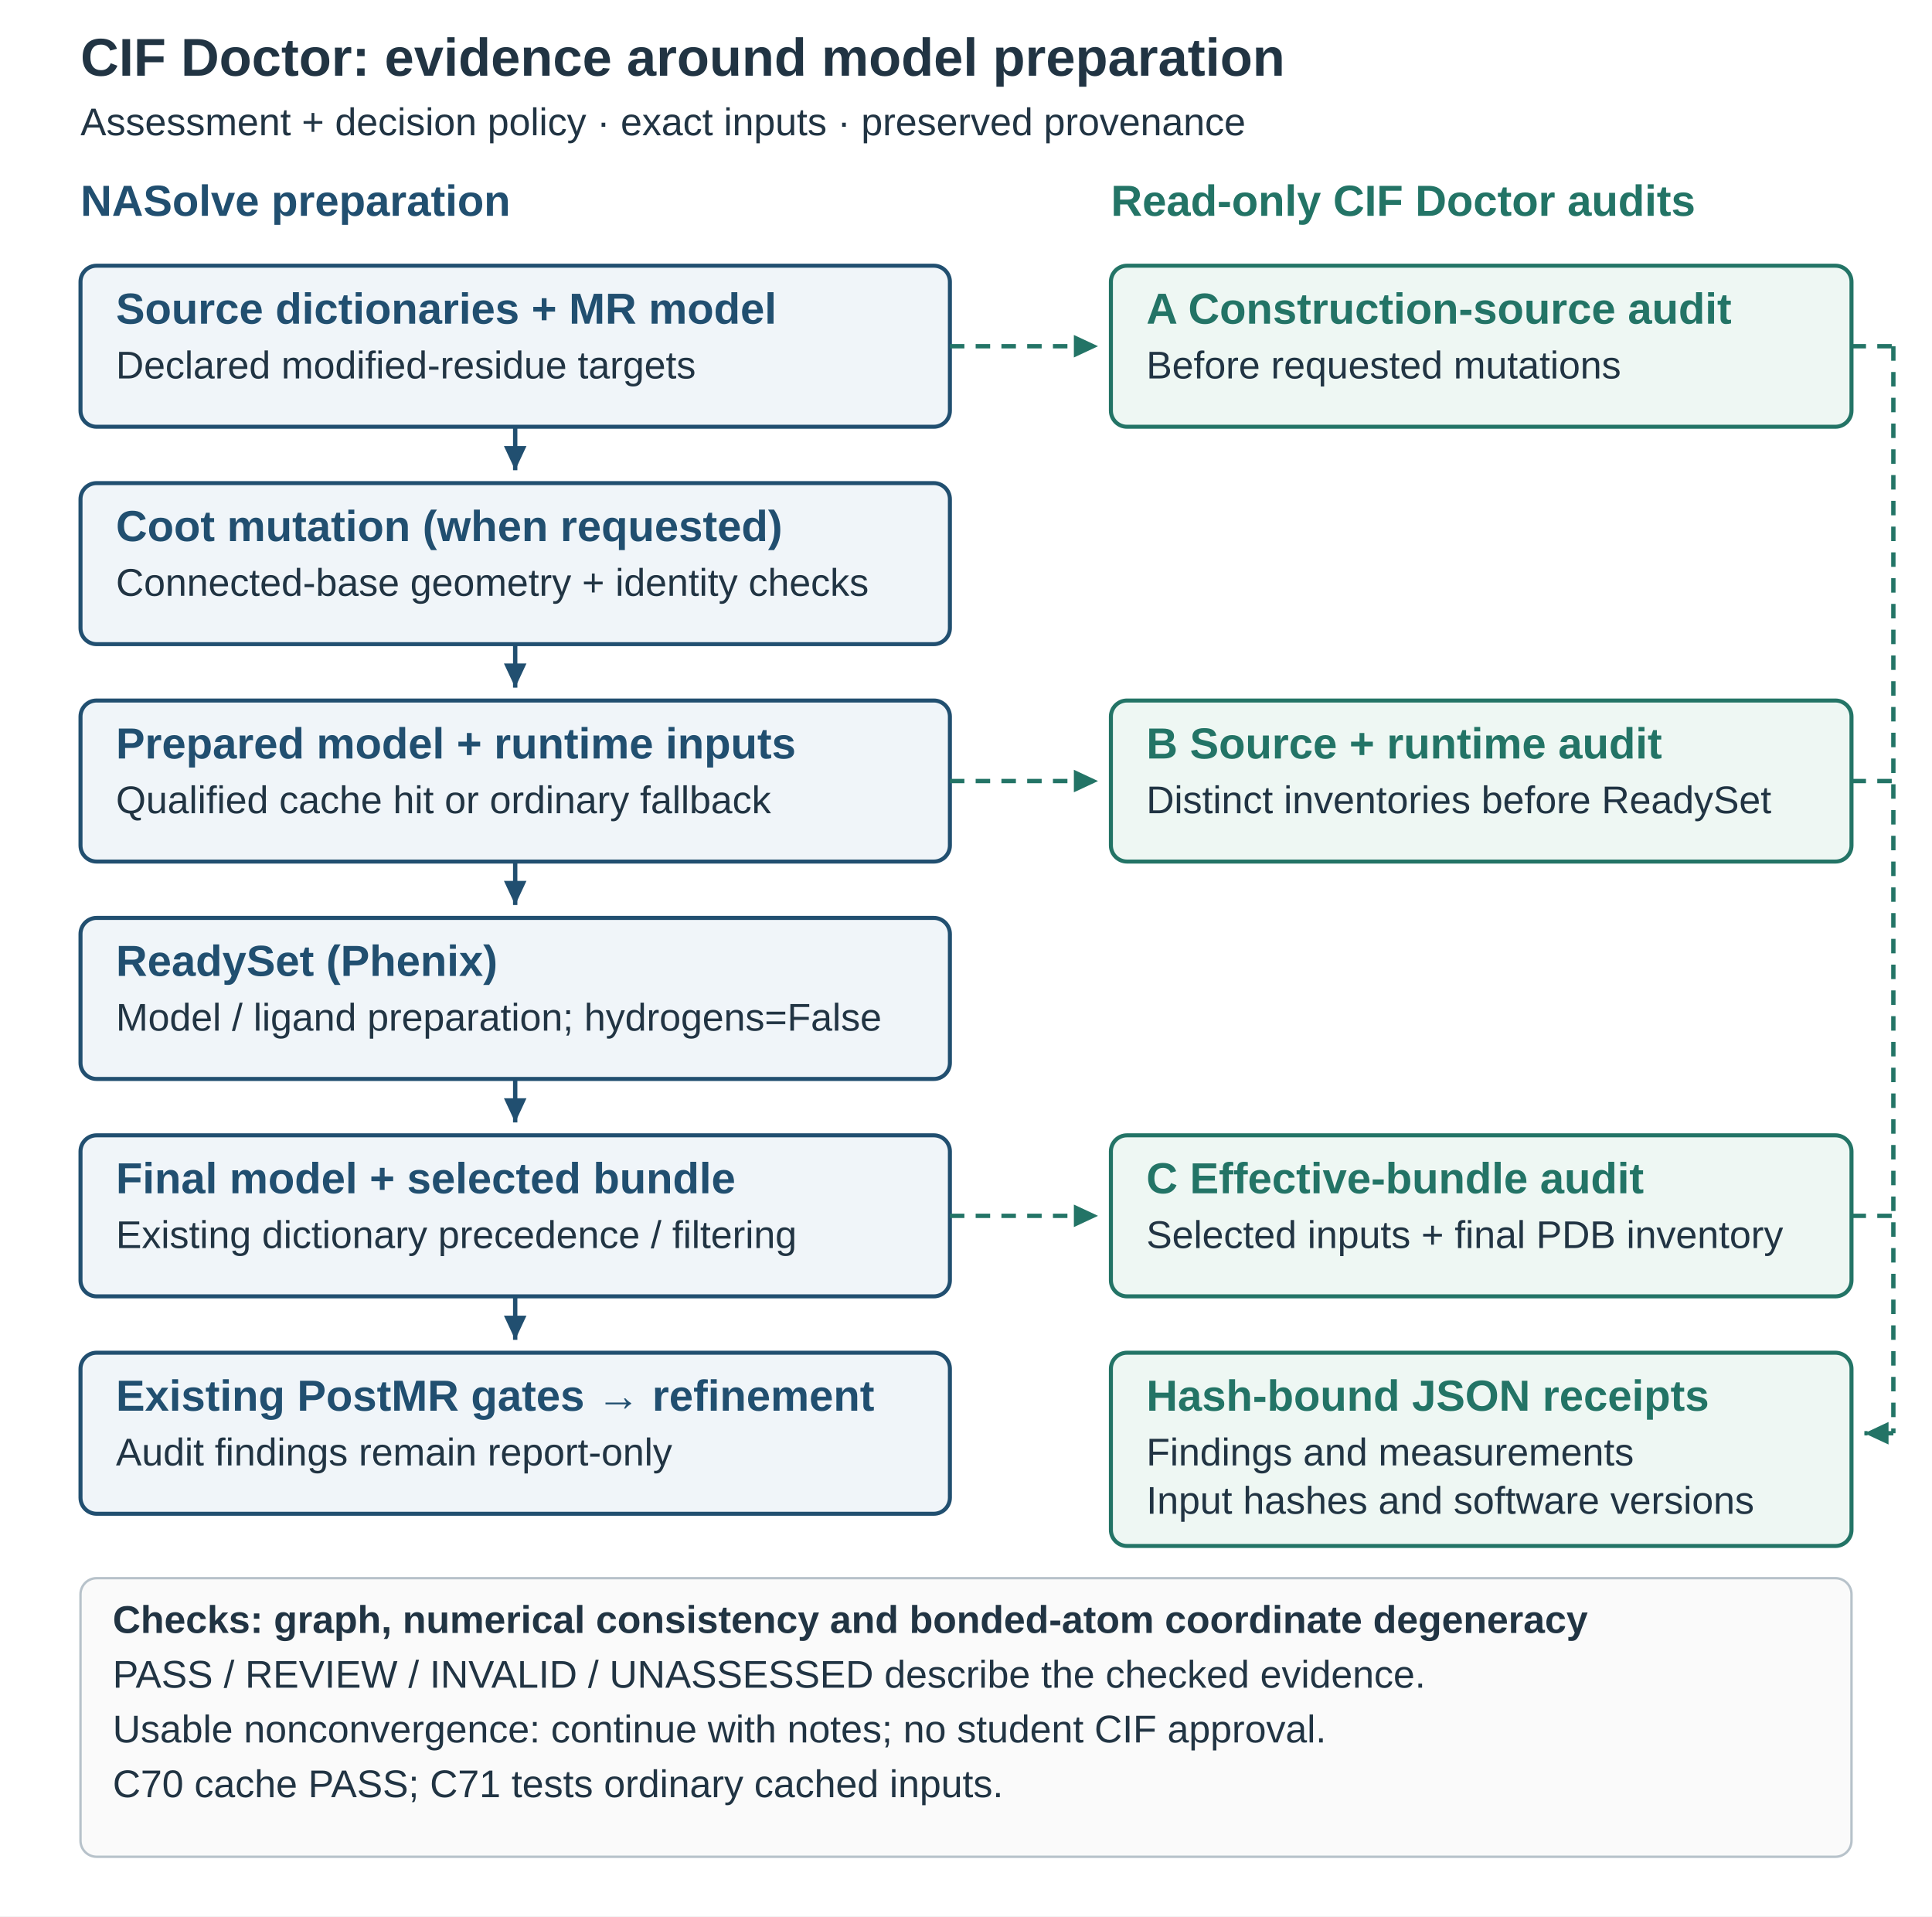
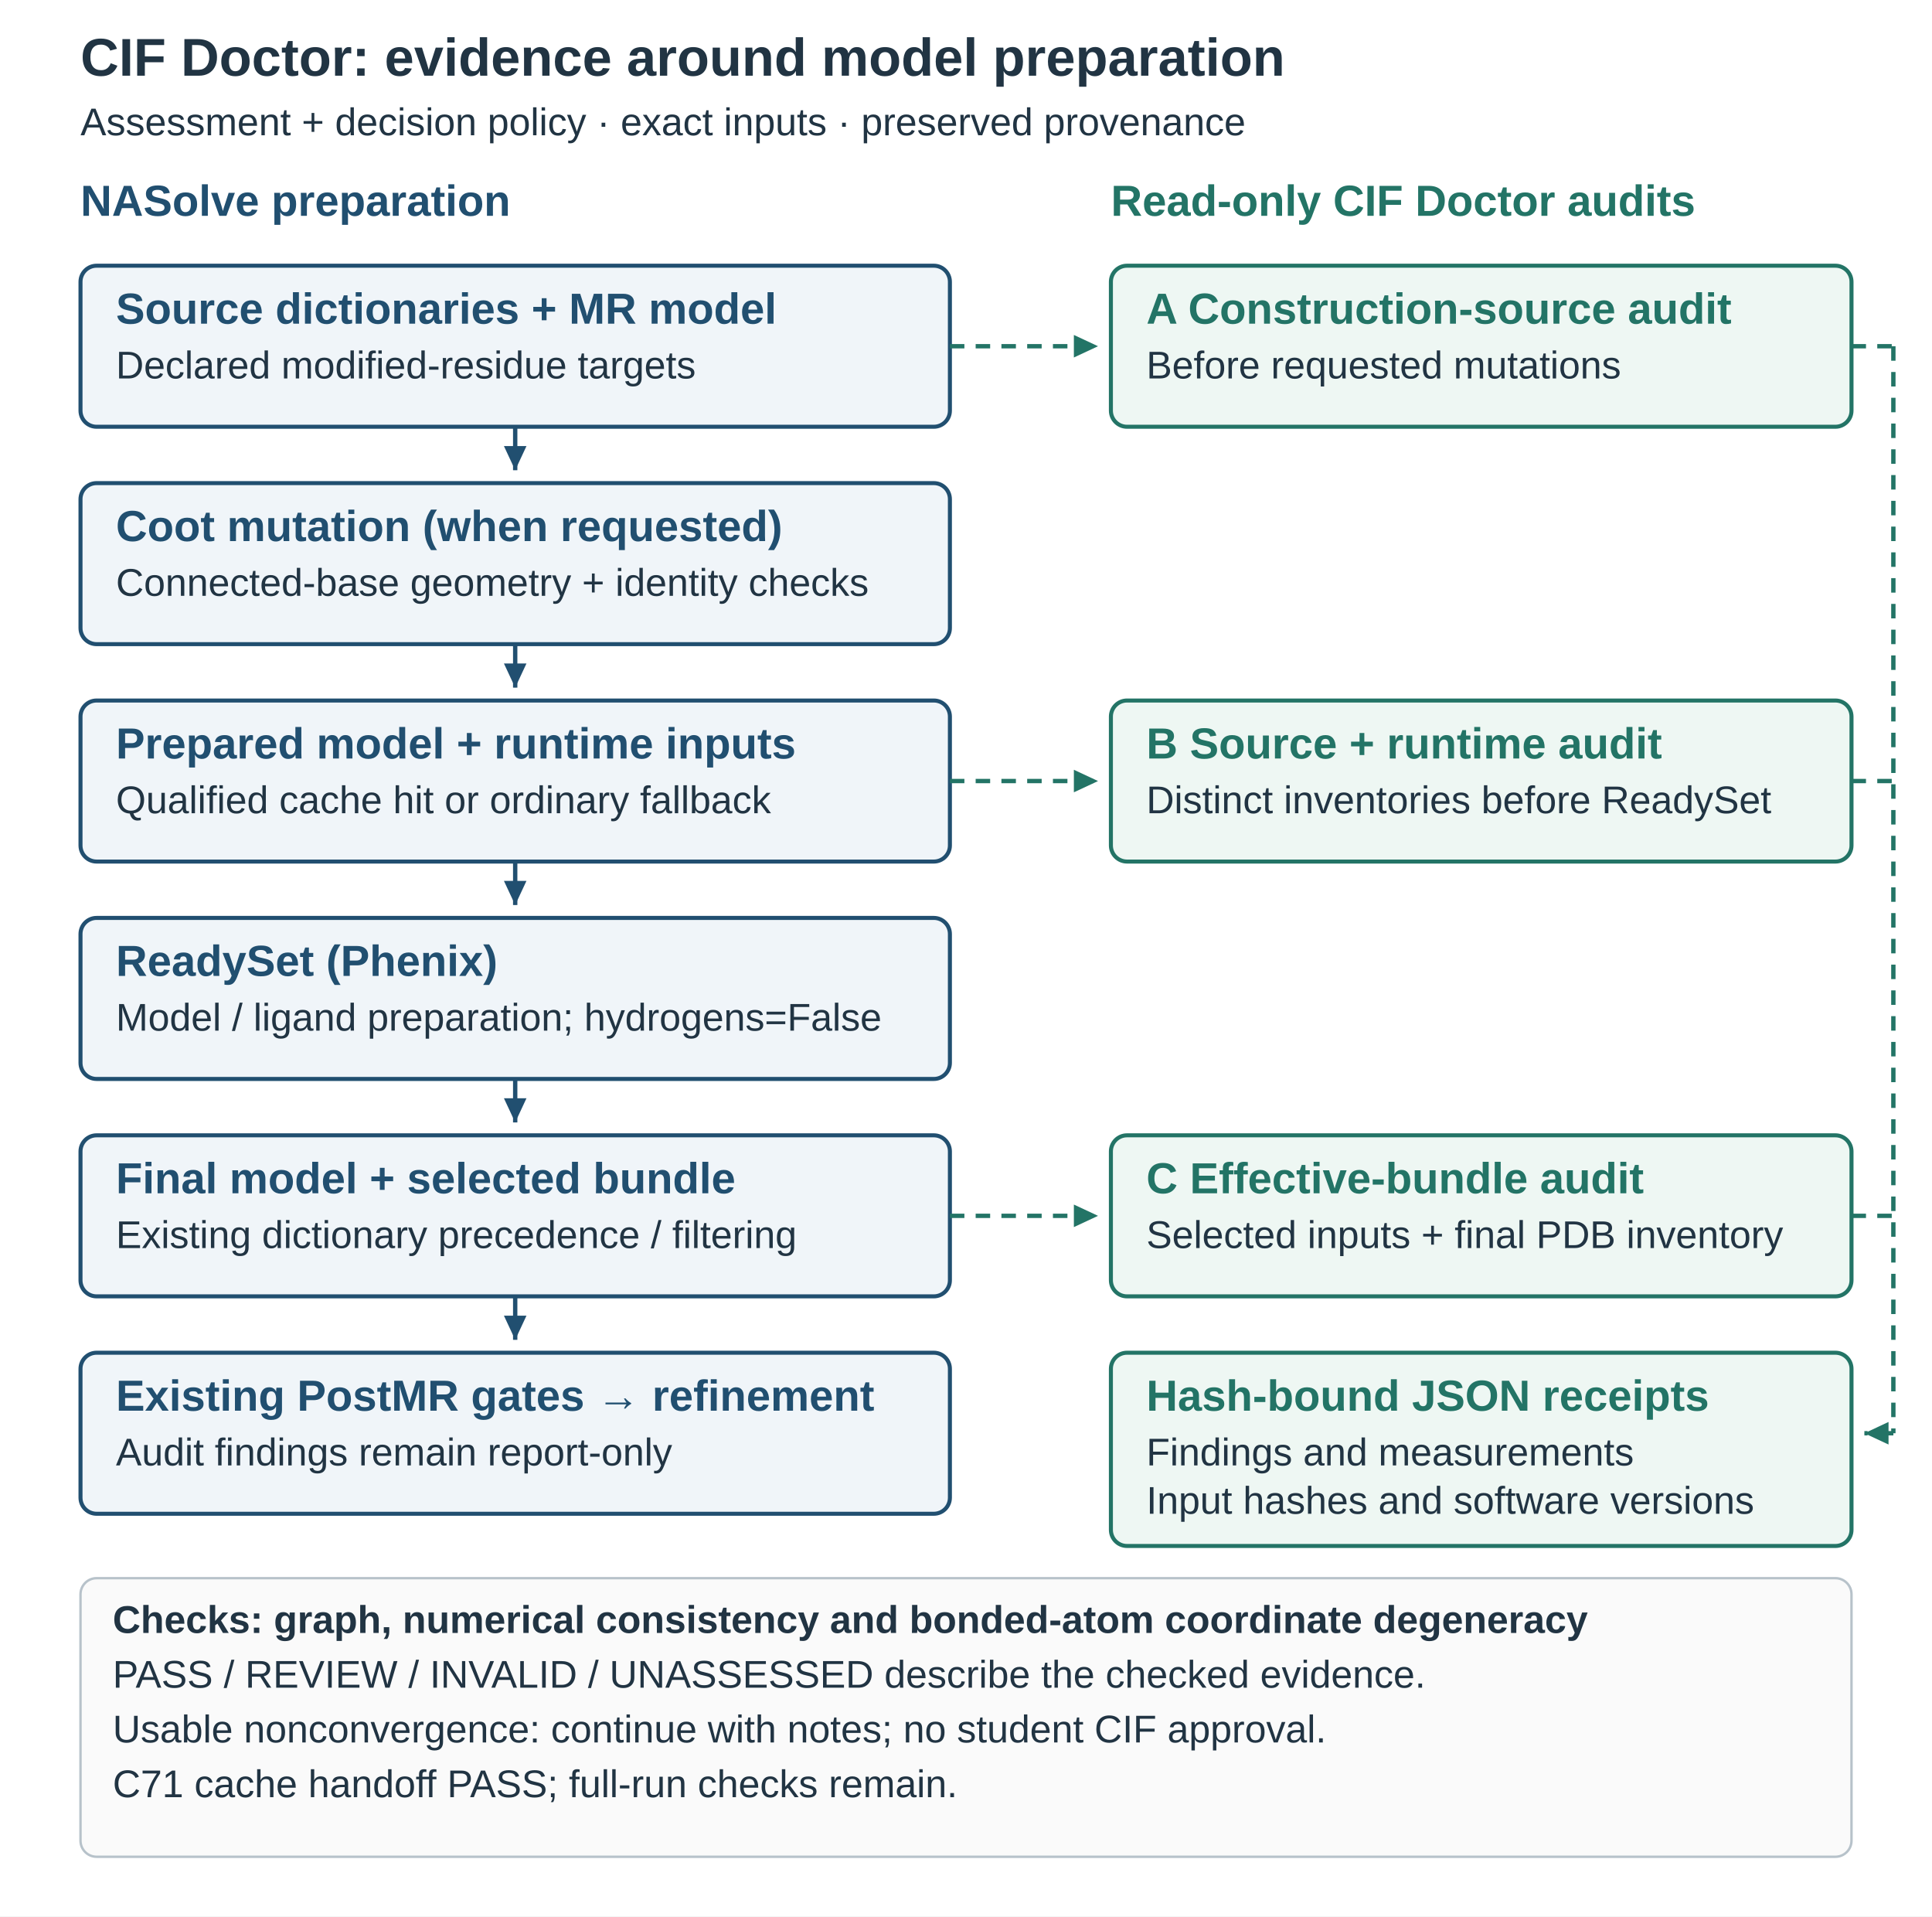
<svg xmlns="http://www.w3.org/2000/svg" width="180mm" height="178.5mm" viewBox="0 0 1200 1190" role="img" aria-labelledby="title description">
  <rect width="1200" height="1190" fill="white" />
  <text x="50" y="47" font-family="Arial, Helvetica, sans-serif" font-size="33" font-weight="bold" fill="#213443" text-anchor="start">CIF Doctor: evidence around model preparation</text>
  <text x="50" y="84" font-family="Arial, Helvetica, sans-serif" font-size="24" font-weight="normal" fill="#213443" text-anchor="start">Assessment + decision policy · exact inputs · preserved provenance</text>
  <text x="50" y="134" font-family="Arial, Helvetica, sans-serif" font-size="27" font-weight="bold" fill="#214f70" text-anchor="start">NASolve preparation</text>
  <text x="690" y="134" font-family="Arial, Helvetica, sans-serif" font-size="27" font-weight="bold" fill="#237466" text-anchor="start">Read-only CIF Doctor audits</text>
  <g id="source-inputs">
    <rect x="50" y="165" width="540" height="100" rx="10" fill="#f0f5f9" stroke="#214f70" stroke-width="2.5" />
    <text x="72" y="201" font-family="Arial, Helvetica, sans-serif" font-size="27" font-weight="bold" fill="#214f70" text-anchor="start">Source dictionaries + MR model</text>
    <text x="72" y="235" font-family="Arial, Helvetica, sans-serif" font-size="24" font-weight="normal" fill="#213443" text-anchor="start">Declared modified-residue targets</text>
  </g>
  <g id="coot-mutation">
    <rect x="50" y="300" width="540" height="100" rx="10" fill="#f0f5f9" stroke="#214f70" stroke-width="2.5" />
    <text x="72" y="336" font-family="Arial, Helvetica, sans-serif" font-size="27" font-weight="bold" fill="#214f70" text-anchor="start">Coot mutation (when requested)</text>
    <text x="72" y="370" font-family="Arial, Helvetica, sans-serif" font-size="24" font-weight="normal" fill="#213443" text-anchor="start">Connected-base geometry + identity checks</text>
  </g>
  <g id="prepared-inputs">
    <rect x="50" y="435" width="540" height="100" rx="10" fill="#f0f5f9" stroke="#214f70" stroke-width="2.5" />
    <text x="72" y="471" font-family="Arial, Helvetica, sans-serif" font-size="27" font-weight="bold" fill="#214f70" text-anchor="start">Prepared model + runtime inputs</text>
    <text x="72" y="505" font-family="Arial, Helvetica, sans-serif" font-size="24" font-weight="normal" fill="#213443" text-anchor="start">Qualified cache hit or ordinary fallback</text>
  </g>
  <g id="readyset">
    <rect x="50" y="570" width="540" height="100" rx="10" fill="#f0f5f9" stroke="#214f70" stroke-width="2.5" />
    <text x="72" y="606" font-family="Arial, Helvetica, sans-serif" font-size="27" font-weight="bold" fill="#214f70" text-anchor="start">ReadySet (Phenix)</text>
    <text x="72" y="640" font-family="Arial, Helvetica, sans-serif" font-size="24" font-weight="normal" fill="#213443" text-anchor="start">Model / ligand preparation; hydrogens=False</text>
  </g>
  <g id="effective-inputs">
    <rect x="50" y="705" width="540" height="100" rx="10" fill="#f0f5f9" stroke="#214f70" stroke-width="2.5" />
    <text x="72" y="741" font-family="Arial, Helvetica, sans-serif" font-size="27" font-weight="bold" fill="#214f70" text-anchor="start">Final model + selected bundle</text>
    <text x="72" y="775" font-family="Arial, Helvetica, sans-serif" font-size="24" font-weight="normal" fill="#213443" text-anchor="start">Existing dictionary precedence / filtering</text>
  </g>
  <g id="postmr-gates">
    <rect x="50" y="840" width="540" height="100" rx="10" fill="#f0f5f9" stroke="#214f70" stroke-width="2.5" />
    <text x="72" y="876" font-family="Arial, Helvetica, sans-serif" font-size="27" font-weight="bold" fill="#214f70" text-anchor="start">Existing PostMR gates → refinement</text>
    <text x="72" y="910" font-family="Arial, Helvetica, sans-serif" font-size="24" font-weight="normal" fill="#213443" text-anchor="start">Audit findings remain report-only</text>
  </g>
  <g id="preparation-flow-0">
    <path d="M 320.0 265.0 L 320.0 292.0" fill="none" stroke="#214f70" stroke-width="2.7" />
    <polygon points="320.0,292.0 313.0,277.0 327.0,277.0" fill="#214f70" />
  </g>
  <g id="preparation-flow-1">
    <path d="M 320.0 400.0 L 320.0 427.0" fill="none" stroke="#214f70" stroke-width="2.7" />
    <polygon points="320.0,427.0 313.0,412.0 327.0,412.0" fill="#214f70" />
  </g>
  <g id="preparation-flow-2">
    <path d="M 320.0 535.0 L 320.0 562.0" fill="none" stroke="#214f70" stroke-width="2.7" />
    <polygon points="320.0,562.0 313.0,547.0 327.0,547.0" fill="#214f70" />
  </g>
  <g id="preparation-flow-3">
    <path d="M 320.0 670.0 L 320.0 697.0" fill="none" stroke="#214f70" stroke-width="2.7" />
    <polygon points="320.0,697.0 313.0,682.0 327.0,682.0" fill="#214f70" />
  </g>
  <g id="preparation-flow-4">
    <path d="M 320.0 805.0 L 320.0 832.0" fill="none" stroke="#214f70" stroke-width="2.7" />
    <polygon points="320.0,832.0 313.0,817.0 327.0,817.0" fill="#214f70" />
  </g>
  <g id="mutation-audit">
    <rect x="690" y="165" width="460" height="100" rx="10" fill="#eef7f3" stroke="#237466" stroke-width="2.5" />
    <text x="712" y="201" font-family="Arial, Helvetica, sans-serif" font-size="27" font-weight="bold" fill="#237466" text-anchor="start">A  Construction-source audit</text>
    <text x="712" y="235" font-family="Arial, Helvetica, sans-serif" font-size="24" font-weight="normal" fill="#213443" text-anchor="start">Before requested mutations</text>
  </g>
  <g id="audit-branch-mutation-audit">
    <path d="M 590.0 215.0 L 599.0 215.0" fill="none" stroke="#237466" stroke-width="2.7" />
    <path d="M 606.0 215.0 L 615.0 215.0" fill="none" stroke="#237466" stroke-width="2.7" />
    <path d="M 622.0 215.0 L 631.0 215.0" fill="none" stroke="#237466" stroke-width="2.7" />
    <path d="M 638.0 215.0 L 647.0 215.0" fill="none" stroke="#237466" stroke-width="2.7" />
    <path d="M 654.0 215.0 L 663.0 215.0" fill="none" stroke="#237466" stroke-width="2.7" />
    <path d="M 670.0 215.0 L 679.0 215.0" fill="none" stroke="#237466" stroke-width="2.7" />
    <polygon points="682.0,215.0 667.0,222.0 667.0,208.0" fill="#237466" />
  </g>
  <g id="source-runtime-audit">
    <rect x="690" y="435" width="460" height="100" rx="10" fill="#eef7f3" stroke="#237466" stroke-width="2.5" />
    <text x="712" y="471" font-family="Arial, Helvetica, sans-serif" font-size="27" font-weight="bold" fill="#237466" text-anchor="start">B  Source + runtime audit</text>
    <text x="712" y="505" font-family="Arial, Helvetica, sans-serif" font-size="24" font-weight="normal" fill="#213443" text-anchor="start">Distinct inventories before ReadySet</text>
  </g>
  <g id="audit-branch-source-runtime-audit">
    <path d="M 590.0 485.0 L 599.0 485.0" fill="none" stroke="#237466" stroke-width="2.7" />
    <path d="M 606.0 485.0 L 615.0 485.0" fill="none" stroke="#237466" stroke-width="2.7" />
    <path d="M 622.0 485.0 L 631.0 485.0" fill="none" stroke="#237466" stroke-width="2.7" />
    <path d="M 638.0 485.0 L 647.0 485.0" fill="none" stroke="#237466" stroke-width="2.7" />
    <path d="M 654.0 485.0 L 663.0 485.0" fill="none" stroke="#237466" stroke-width="2.7" />
    <path d="M 670.0 485.0 L 679.0 485.0" fill="none" stroke="#237466" stroke-width="2.7" />
    <polygon points="682.0,485.0 667.0,492.0 667.0,478.0" fill="#237466" />
  </g>
  <g id="effective-audit">
    <rect x="690" y="705" width="460" height="100" rx="10" fill="#eef7f3" stroke="#237466" stroke-width="2.5" />
    <text x="712" y="741" font-family="Arial, Helvetica, sans-serif" font-size="27" font-weight="bold" fill="#237466" text-anchor="start">C  Effective-bundle audit</text>
    <text x="712" y="775" font-family="Arial, Helvetica, sans-serif" font-size="24" font-weight="normal" fill="#213443" text-anchor="start">Selected inputs + final PDB inventory</text>
  </g>
  <g id="audit-branch-effective-audit">
    <path d="M 590.0 755.0 L 599.0 755.0" fill="none" stroke="#237466" stroke-width="2.7" />
    <path d="M 606.0 755.0 L 615.0 755.0" fill="none" stroke="#237466" stroke-width="2.7" />
    <path d="M 622.0 755.0 L 631.0 755.0" fill="none" stroke="#237466" stroke-width="2.7" />
    <path d="M 638.0 755.0 L 647.0 755.0" fill="none" stroke="#237466" stroke-width="2.7" />
    <path d="M 654.0 755.0 L 663.0 755.0" fill="none" stroke="#237466" stroke-width="2.7" />
    <path d="M 670.0 755.0 L 679.0 755.0" fill="none" stroke="#237466" stroke-width="2.7" />
    <polygon points="682.0,755.0 667.0,762.0 667.0,748.0" fill="#237466" />
  </g>
  <g id="json-receipts">
    <rect x="690" y="840" width="460" height="120" rx="10" fill="#eef7f3" stroke="#237466" stroke-width="2.5" />
    <text x="712" y="876" font-family="Arial, Helvetica, sans-serif" font-size="27" font-weight="bold" fill="#237466" text-anchor="start">Hash-bound JSON receipts</text>
    <text x="712" y="910" font-family="Arial, Helvetica, sans-serif" font-size="24" font-weight="normal" fill="#213443" text-anchor="start">Findings and measurements</text>
    <text x="712" y="940" font-family="Arial, Helvetica, sans-serif" font-size="24" font-weight="normal" fill="#213443" text-anchor="start">Input hashes and software versions</text>
  </g>
  <g id="mutation-to-receipts">
    <path d="M 1150.0 215.0 L 1159.0 215.0" fill="none" stroke="#237466" stroke-width="2.7" />
    <path d="M 1166.0 215.0 L 1175.0 215.0" fill="none" stroke="#237466" stroke-width="2.7" />
    <path d="M 1176.0 215.0 L 1176.0 224.0" fill="none" stroke="#237466" stroke-width="2.7" />
    <path d="M 1176.0 231.0 L 1176.0 240.0" fill="none" stroke="#237466" stroke-width="2.7" />
    <path d="M 1176.0 247.0 L 1176.0 256.0" fill="none" stroke="#237466" stroke-width="2.7" />
    <path d="M 1176.0 263.0 L 1176.0 272.0" fill="none" stroke="#237466" stroke-width="2.7" />
    <path d="M 1176.0 279.0 L 1176.0 288.0" fill="none" stroke="#237466" stroke-width="2.7" />
    <path d="M 1176.0 295.0 L 1176.0 304.0" fill="none" stroke="#237466" stroke-width="2.7" />
    <path d="M 1176.0 311.0 L 1176.0 320.0" fill="none" stroke="#237466" stroke-width="2.7" />
    <path d="M 1176.0 327.0 L 1176.0 336.0" fill="none" stroke="#237466" stroke-width="2.7" />
    <path d="M 1176.0 343.0 L 1176.0 352.0" fill="none" stroke="#237466" stroke-width="2.7" />
    <path d="M 1176.0 359.0 L 1176.0 368.0" fill="none" stroke="#237466" stroke-width="2.7" />
    <path d="M 1176.0 375.0 L 1176.0 384.0" fill="none" stroke="#237466" stroke-width="2.7" />
    <path d="M 1176.0 391.0 L 1176.0 400.0" fill="none" stroke="#237466" stroke-width="2.7" />
    <path d="M 1176.0 407.0 L 1176.0 416.0" fill="none" stroke="#237466" stroke-width="2.7" />
    <path d="M 1176.0 423.0 L 1176.0 432.0" fill="none" stroke="#237466" stroke-width="2.7" />
    <path d="M 1176.0 439.0 L 1176.0 448.0" fill="none" stroke="#237466" stroke-width="2.7" />
    <path d="M 1176.0 455.0 L 1176.0 464.0" fill="none" stroke="#237466" stroke-width="2.7" />
    <path d="M 1176.0 471.0 L 1176.0 480.0" fill="none" stroke="#237466" stroke-width="2.7" />
    <path d="M 1176.0 487.0 L 1176.0 496.0" fill="none" stroke="#237466" stroke-width="2.7" />
    <path d="M 1176.0 503.0 L 1176.0 512.0" fill="none" stroke="#237466" stroke-width="2.7" />
    <path d="M 1176.0 519.0 L 1176.0 528.0" fill="none" stroke="#237466" stroke-width="2.7" />
    <path d="M 1176.0 535.0 L 1176.0 544.0" fill="none" stroke="#237466" stroke-width="2.7" />
    <path d="M 1176.0 551.0 L 1176.0 560.0" fill="none" stroke="#237466" stroke-width="2.7" />
    <path d="M 1176.0 567.0 L 1176.0 576.0" fill="none" stroke="#237466" stroke-width="2.7" />
    <path d="M 1176.0 583.0 L 1176.0 592.0" fill="none" stroke="#237466" stroke-width="2.7" />
    <path d="M 1176.0 599.0 L 1176.0 608.0" fill="none" stroke="#237466" stroke-width="2.7" />
    <path d="M 1176.0 615.0 L 1176.0 624.0" fill="none" stroke="#237466" stroke-width="2.7" />
    <path d="M 1176.0 631.0 L 1176.0 640.0" fill="none" stroke="#237466" stroke-width="2.7" />
    <path d="M 1176.0 647.0 L 1176.0 656.0" fill="none" stroke="#237466" stroke-width="2.7" />
    <path d="M 1176.0 663.0 L 1176.0 672.0" fill="none" stroke="#237466" stroke-width="2.7" />
    <path d="M 1176.0 679.0 L 1176.0 688.0" fill="none" stroke="#237466" stroke-width="2.7" />
    <path d="M 1176.0 695.0 L 1176.0 704.0" fill="none" stroke="#237466" stroke-width="2.7" />
    <path d="M 1176.0 711.0 L 1176.0 720.0" fill="none" stroke="#237466" stroke-width="2.7" />
    <path d="M 1176.0 727.0 L 1176.0 736.0" fill="none" stroke="#237466" stroke-width="2.7" />
    <path d="M 1176.0 743.0 L 1176.0 752.0" fill="none" stroke="#237466" stroke-width="2.7" />
    <path d="M 1176.0 759.0 L 1176.0 768.0" fill="none" stroke="#237466" stroke-width="2.7" />
    <path d="M 1176.0 775.0 L 1176.0 784.0" fill="none" stroke="#237466" stroke-width="2.7" />
    <path d="M 1176.0 791.0 L 1176.0 800.0" fill="none" stroke="#237466" stroke-width="2.7" />
    <path d="M 1176.0 807.0 L 1176.0 816.0" fill="none" stroke="#237466" stroke-width="2.7" />
    <path d="M 1176.0 823.0 L 1176.0 832.0" fill="none" stroke="#237466" stroke-width="2.7" />
    <path d="M 1176.0 839.0 L 1176.0 848.0" fill="none" stroke="#237466" stroke-width="2.7" />
    <path d="M 1176.0 855.0 L 1176.0 864.0" fill="none" stroke="#237466" stroke-width="2.7" />
    <path d="M 1176.0 871.0 L 1176.0 880.0" fill="none" stroke="#237466" stroke-width="2.7" />
    <path d="M 1176.0 887.0 L 1176.0 890.0" fill="none" stroke="#237466" stroke-width="2.7" />
    <path d="M 1176.0 890.0 L 1167.0 890.0" fill="none" stroke="#237466" stroke-width="2.7" />
    <path d="M 1160.0 890.0 L 1158.0 890.0" fill="none" stroke="#237466" stroke-width="2.7" />
    <polygon points="1158.0,890.0 1173.0,883.0 1173.0,897.0" fill="#237466" />
  </g>
  <g id="source-to-receipts">
    <path d="M 1150.0 485.0 L 1159.0 485.0" fill="none" stroke="#237466" stroke-width="2.7" />
    <path d="M 1166.0 485.0 L 1175.0 485.0" fill="none" stroke="#237466" stroke-width="2.7" />
  </g>
  <g id="effective-to-receipts">
    <path d="M 1150.0 755.0 L 1159.0 755.0" fill="none" stroke="#237466" stroke-width="2.7" />
    <path d="M 1166.0 755.0 L 1175.0 755.0" fill="none" stroke="#237466" stroke-width="2.7" />
  </g>
  <g id="scope-notes">
    <rect x="50" y="980" width="1100" height="173" rx="10" fill="#fafafa" stroke="#b7c2ca" stroke-width="1.5" />
    <text x="70" y="1014" font-family="Arial, Helvetica, sans-serif" font-size="24" font-weight="bold" fill="#213443" text-anchor="start">Checks: graph, numerical consistency and bonded-atom coordinate degeneracy</text>
    <text x="70" y="1048" font-family="Arial, Helvetica, sans-serif" font-size="24" font-weight="normal" fill="#213443" text-anchor="start">PASS / REVIEW / INVALID / UNASSESSED describe the checked evidence.</text>
    <text x="70" y="1082" font-family="Arial, Helvetica, sans-serif" font-size="24" font-weight="normal" fill="#213443" text-anchor="start">Usable nonconvergence: continue with notes; no student CIF approval.</text>
-     <text x="70" y="1116" font-family="Arial, Helvetica, sans-serif" font-size="24" font-weight="normal" fill="#213443" text-anchor="start">C70 cache PASS; C71 tests ordinary cached inputs.</text>
+     <text x="70" y="1116" font-family="Arial, Helvetica, sans-serif" font-size="24" font-weight="normal" fill="#213443" text-anchor="start">C71 cache handoff PASS; full-run checks remain.</text>
  </g>
</svg>
